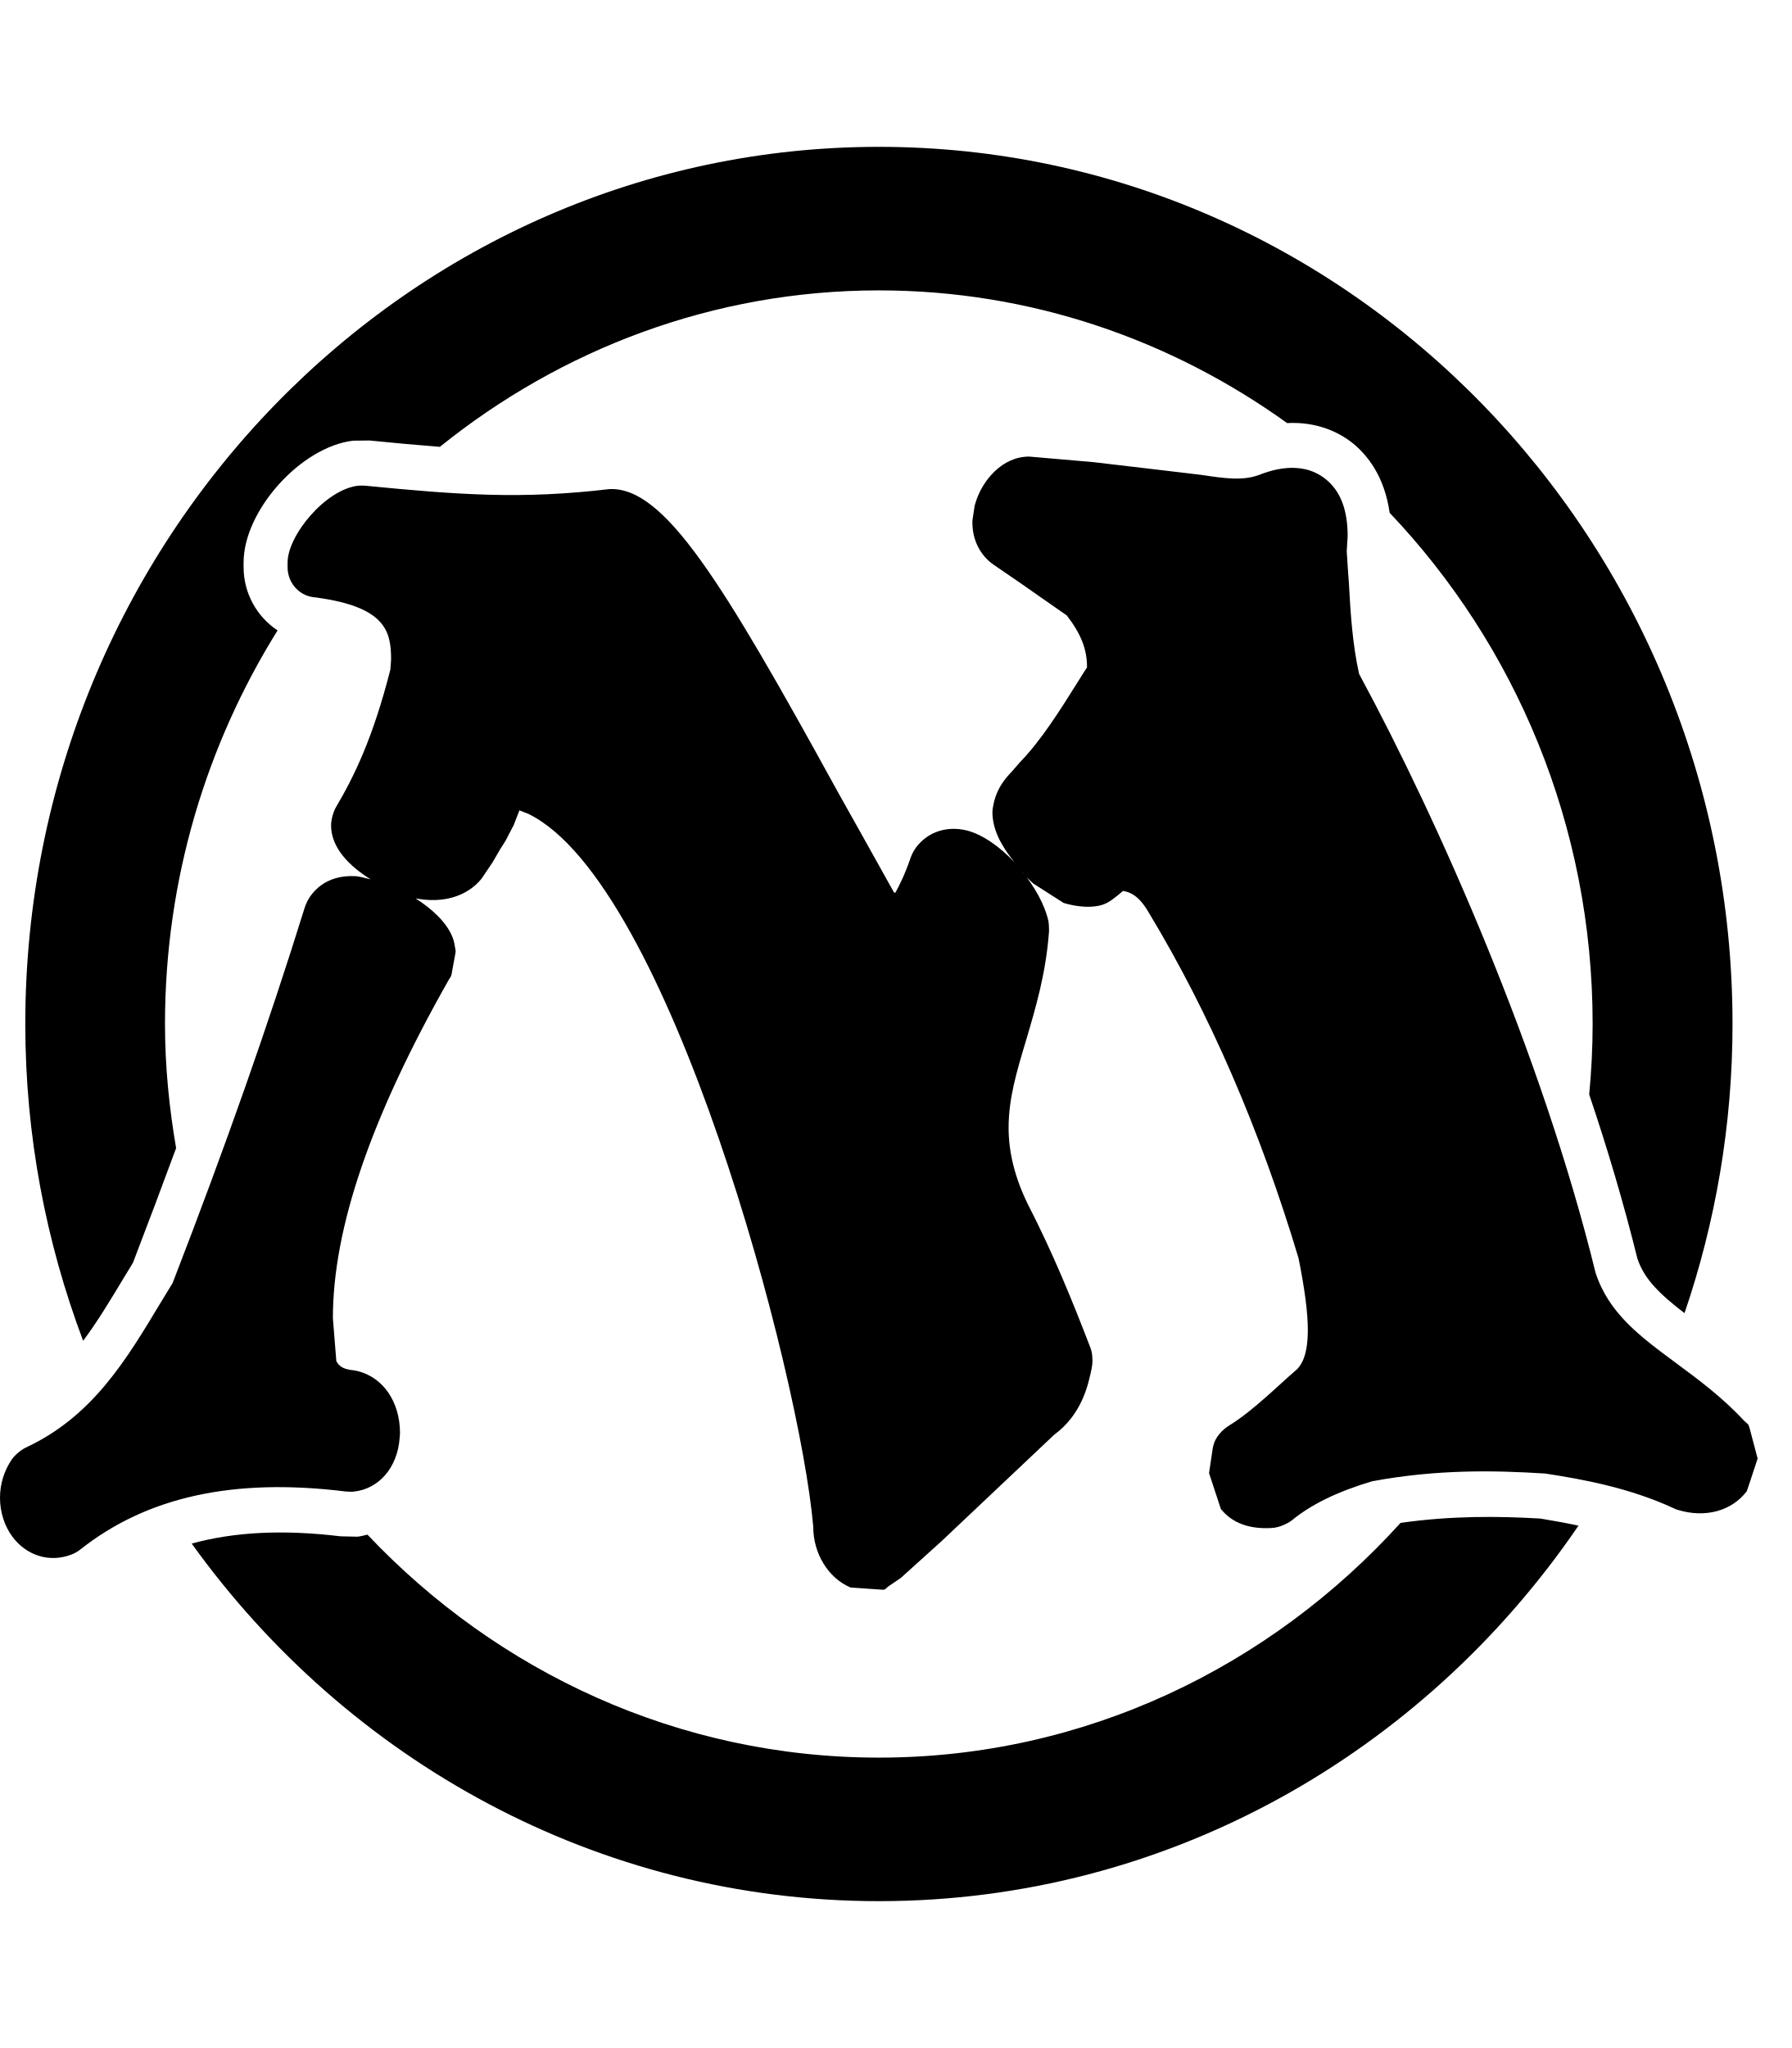
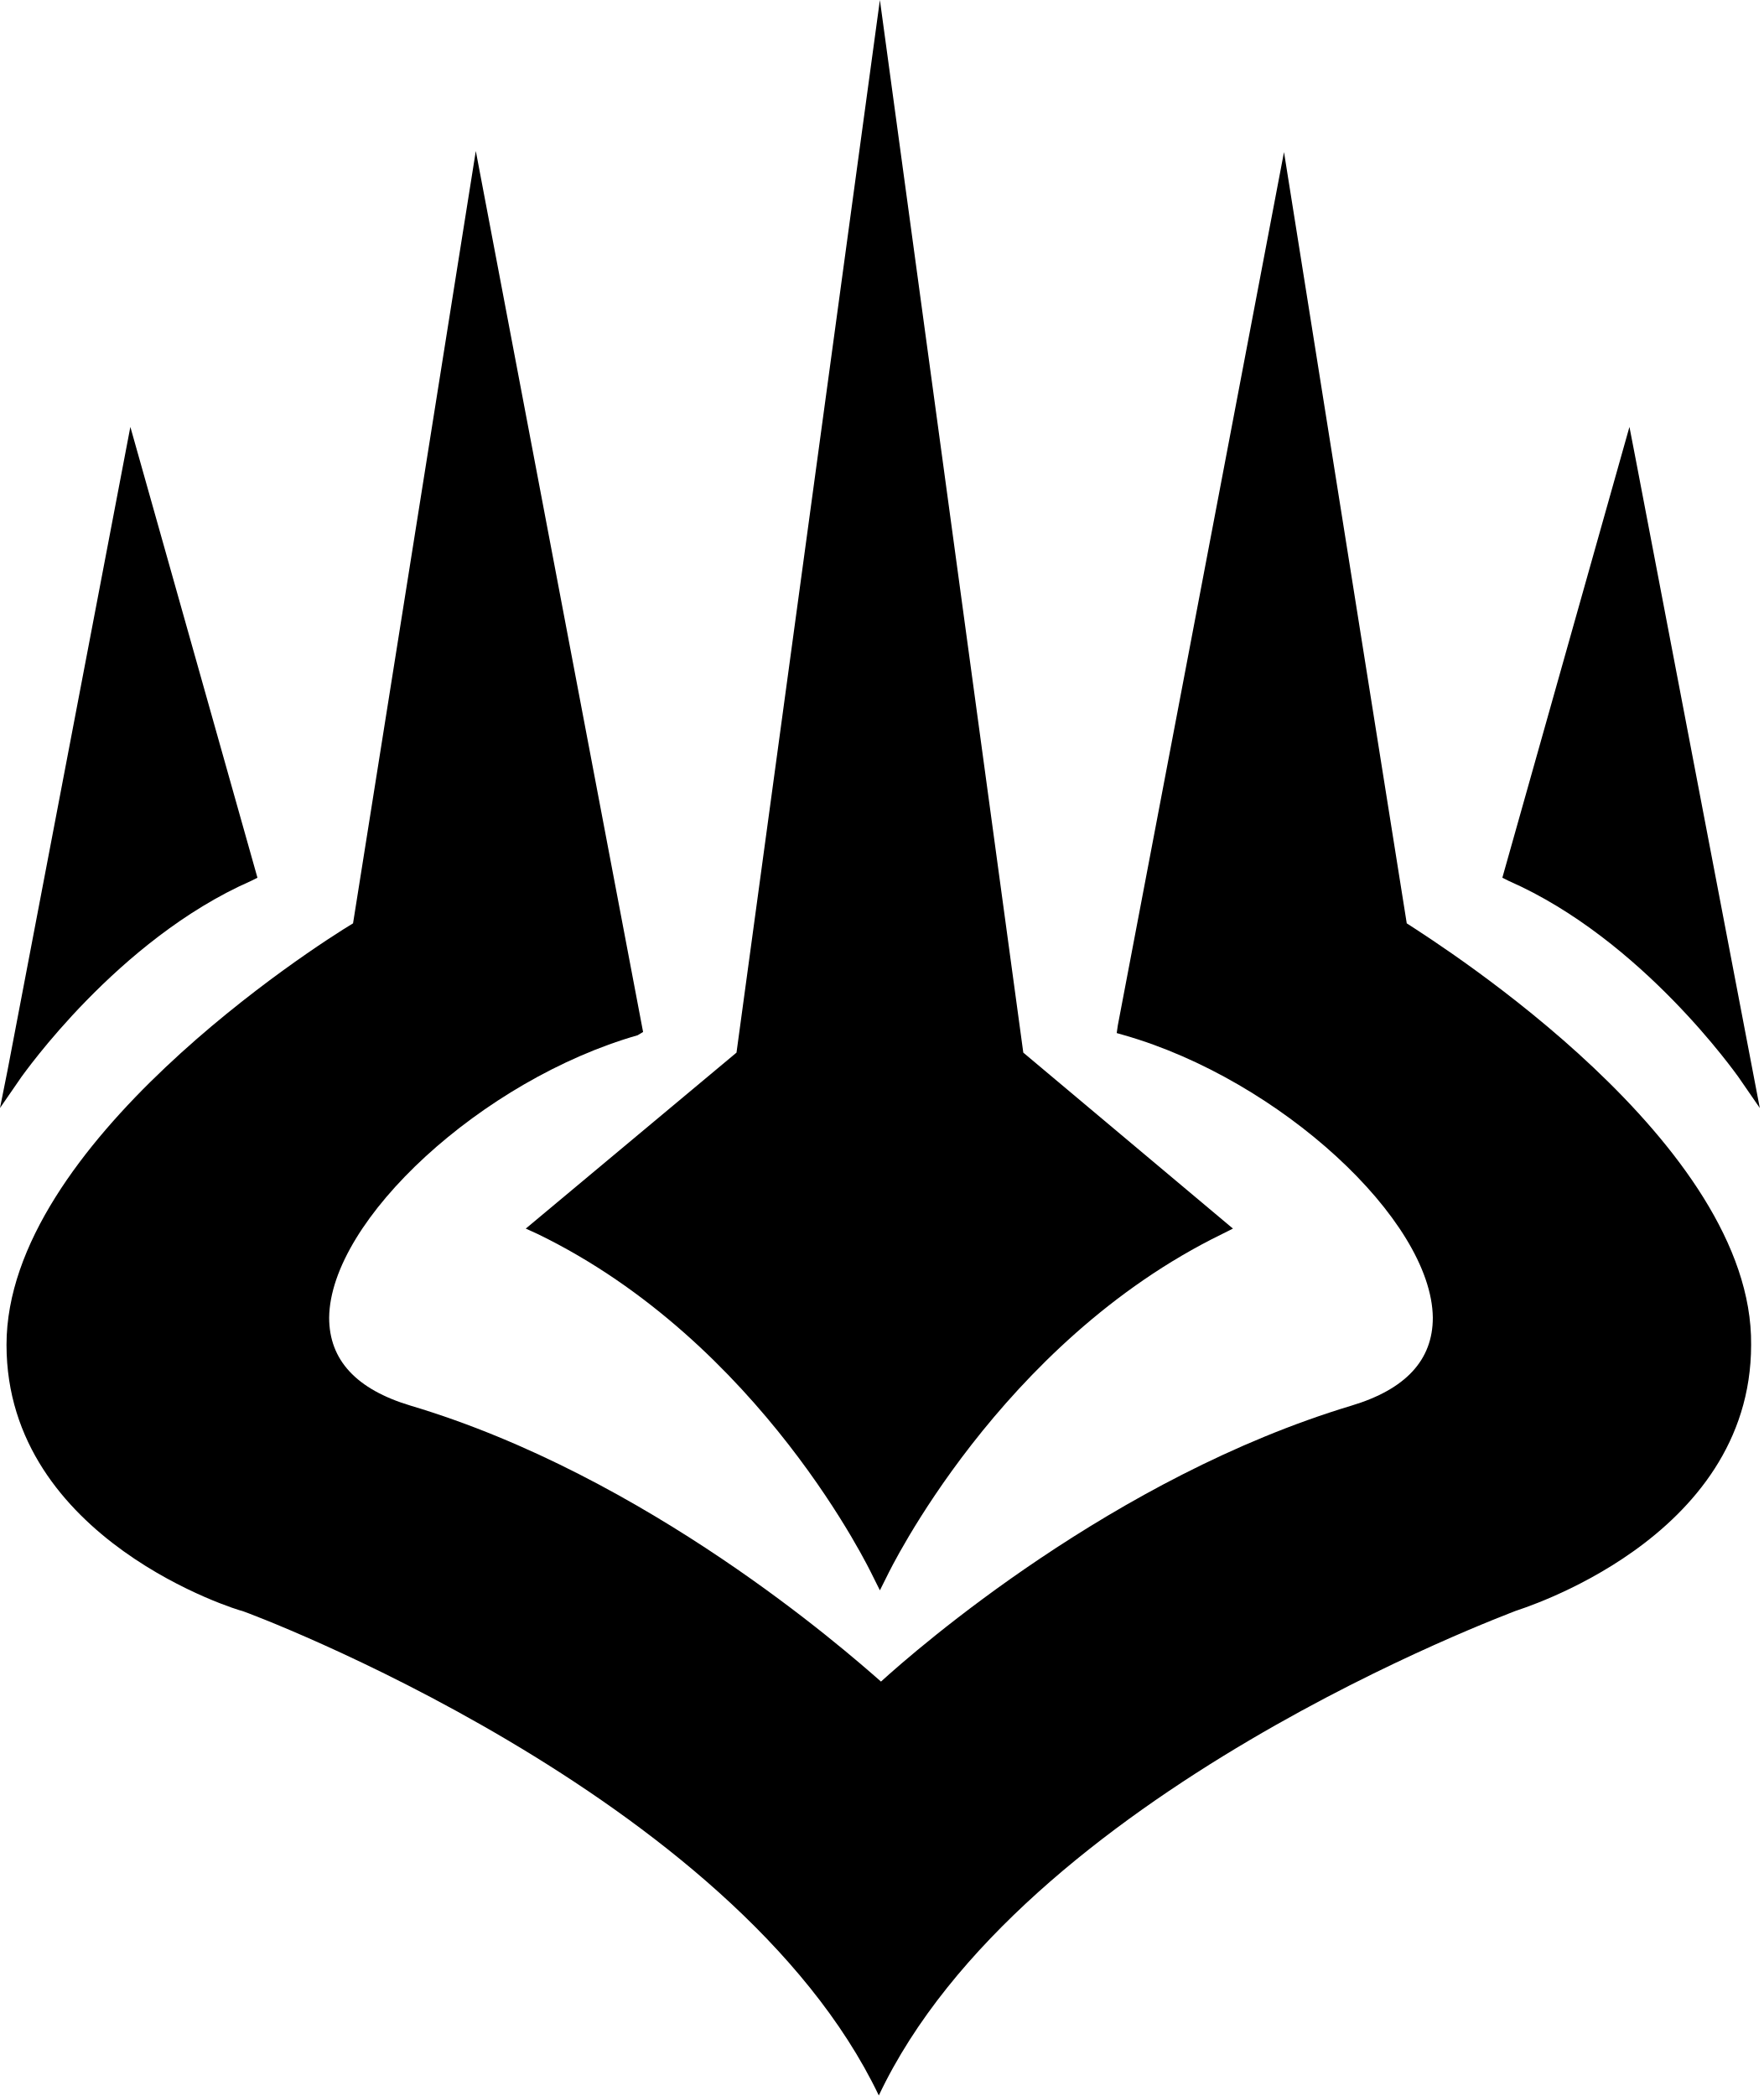
- <svg xmlns="http://www.w3.org/2000/svg" viewBox="0 0 896 1024">
-   <path d="M872.371 710.502c-11.085-11.962-22.915-20.646-34.278-29.068-18.026-13.35-33.488-24.76-40.125-45.049-26.827-109.237-78.594-226.06-118.253-299.411-3.284-14.594-4.284-30.097-5.1-45.145-.092-.382-1.002-14.761-1.096-16.268.094-1.388.466-7.369.466-7.465 0-13.565-3.82-22.895-11.201-28.686-12.459-9.832-28.201-3.852-33.278-1.888-8.103 2.99-17.394 1.603-28.201 0 .442 0-54.306-6.436-54.306-6.436.075 0-32.299-2.799-32.299-2.799-13.554 0-23.473 11.962-26.851 23.158a11.486 11.486 0 0 0-.536 2.249l-.814 5.335c-.186.836-.186 1.674-.186 2.512.092 8.612 3.912 16.172 10.641 20.837l13.367 9.163c-.092-.096 18.026 12.633 23.195 16.174 6.915 8.97 10.107 16.722 10.107 25.598v.382c-1.63 2.441-4.192 6.627-4.192 6.627-9.641 15.336-18.63 29.739-29.459 40.934-.466.575-3.913 4.497-3.913 4.497-3.004 3.183-8.009 8.494-9.477 17.944a10.983 10.983 0 0 0-.258 2.321c0 8.803 4.448 17.01 11.085 25.144-7.451-7.847-16.09-14.02-24.102-15.981-9.827-2.321-19.19.742-25.011 8.325-1 1.314-2.19 3.446-2.724 4.953-3.098 8.972-5.823 14.379-7.825 17.942l-.652-.191c-5.985-10.837-28.365-50.743-28.365-50.743-58.032-105.602-86.419-151.871-113.806-150.938-44.129 5.239-75.59 2.895-122.257-1.674a21.58 21.58 0 0 0-3.541 0c-16.37 1.865-35.302 24.856-35.302 38.422v2.319c0 7.489 5.356 13.925 12.645 14.954l2.282.287c34.022 4.76 36.84 16.819 36.84 30.838 0 0-.186 3.183-.372 5.144-8.825 34.666-18.28 53.639-27.199 68.782-1.374 2.345-2.446 6.34-2.446 9.068 0 11.387 9.361 20.55 19.818 27.01-2.632-.573-5.449-1.505-7.825-1.604-15.276-.741-21.726 8.518-23.823 12.442-.464.836-1.094 2.512-1.374 3.348-18.28 58.783-39.286 118.521-66.043 187.662-1.094 1.865-5.543 9.068-5.543 9.068-17.838 29.713-34.558 57.656-67.859 73.184-2.376 1.126-5.379 3.637-6.917 5.791C2.096 735.263.001 741.89.001 748.9c0 7.107 2.19 14.02 6.195 19.451 7.101 9.521 18.652 13.087 29.387 8.972 1.444-.48 3.354-1.58 4.541-2.536 33.37-26.436 76.78-35.958 132.716-29.044 1.096.096 2.818.172 3.82.096 12.737-1.222 22.1-11.962 23.194-26.747.094-.172.186-2.608.186-2.608 0-15.432-8.359-27.657-20.818-30.839-.746-.191-1.469-.382-2.284-.478-5.728-.551-7.357-2.225-8.733-4.569-.278-3.183-1.722-21.485-1.722-21.485 0-45.049 19.002-100.577 58.126-169.527.906-1.411.906-1.029 1.256-2.632l1.934-10.551c.075-.573.075-.838.075-1.029 0-.287-.075-.287-.258-1.413l-.37-2.152c-.188-1.101-.538-2.321-1.004-3.35-2.91-7.296-10.083-13.923-18.372-19.258 13.645 2.608 25.661-.935 32.927-9.81l5.543-8.23 3.912-6.723 2.562-4.019 3.54-6.818c.374-.48.722-1.413.908-1.963 0 0 2.376-6.171 2.538-6.46 2.282.935 4.471 1.772 4.471 1.772C334.855 441.449 399.99 686.289 406.72 763.3v.191c0 13.087 7.383 25.503 18.654 30.264l14.904 1.029c3.096.287 1.932-.172 4.564-1.961l5.635-3.828 20.284-18.302 56.402-53.279c13.926-10.192 17.092-25.049 18.746-32.992.258-1.126.444-2.799.444-4.306 0-1.483-.186-2.992-.348-4.019l-.186-.551c-.094-.741-.374-1.222-.56-1.867-8.639-22.441-18.374-46.628-31.275-71.677-6.381-13.087-9.571-25.694-9.571-38.135 0-14.57 4.006-27.943 8.663-43.447 4.89-16.555 9.989-33.565 11.551-54.666v-1.125c0-1.318-.094-2.895-.28-4.019-1.91-8.518-7.009-17.393-13.46-25.24 1.352 1.41 1.91 2.895 3.54 4.21.186.191 2.282 2.152 2.282 2.152.186.097 15.184 9.714 15.184 9.714 2.282.742 11.457 3.277 19.188 1.029l.094-.096s0 .096-.094.096c1.91-.573 3.564-1.509 5.193-2.703 1.816-1.316 3.633-2.823 5.356-4.306 3.471.551 7.919 2.249 12.832 10.742 30.483 50.456 55.68 108.592 74.962 172.901 3.098 15.502 4.634 27.01 4.634 35.886 0 12.225-2.91 16.913-5.169 19.425l-5.1 4.499c-10.107 9.235-20.47 18.685-29.203 23.924-3.376 2.057-6.823 5.885-7.731 9.808l-.28 1.125c0-.193-1.91 12.798-1.91 12.798l5.915 17.944c5.729 7.105 14.554 10.286 26.105 9.426 2.912-.263 7.103-1.963 9.455-3.828 9.827-8.038 22.938-14.379 40.218-19.523 32.555-5.98 60.849-5.431 86.419-3.828 18.816 2.895 42.103 7.083 64.483 17.466.56.287 1.188.573 1.91.739 13.647 4.116 26.851.575 34.396-9.33.092 0 5.448-16.364 5.448-16.364l-4.074-15.408c-.746-2.439-.84-1.603-2.562-3.372zM62.136 638.536s3.004-4.857 4.378-7.202a4705.767 4705.767 0 0 0 21.564-57.274c-3.47-20.192-5.565-40.839-5.565-62.06 0-72.419 20.844-139.909 56.31-196.801-10.271-6.746-17-18.517-17-31.602v-2.321c0-25.982 28.643-57.849 54.748-60.935 0 0 8.105-.096 8.197-.096a1622.75 1622.75 0 0 0 35.21 3.181c60.571-48.782 136.721-78.232 219.578-78.232 75.87 0 146.198 24.666 204.136 66.342 14.834-.742 25.569 4.401 32.556 9.834 7.475 5.98 16.114 16.626 18.746 35.048C757.753 322.473 796.503 412.571 796.503 512c0 11.866-.626 23.637-1.722 35.241 9.197 27.177 17.372 54.857 24.102 82.036 3.47 10.382 11.201 17.775 23.567 27.296 15.462-45.312 24.009-93.926 24.009-144.573 0-241.85-191.563-438.577-426.904-438.577C204.235 73.423 12.649 270.15 12.649 512c0 55.887 10.387 109.165 28.925 158.403 7.195-9.619 13.645-20.361 20.562-31.867zm708.262 120.745c6.101 1.029 12.553 2.152 19.026 3.54-77.244 113.377-205.232 187.757-349.868 187.757-140.819 0-265.895-70.456-343.675-178.785 21.308-5.885 45.851-7.081 74.426-3.637-.186 0 8.453.193 8.453.193 1.724-.193 3.376-.645 5.007-1.029 64.947 68.687 155.559 111.488 255.788 111.488 102.977 0 195.683-45.409 260.888-117.373 25.755-3.637 48.857-3.374 69.955-2.154z" />
+ <svg xmlns="http://www.w3.org/2000/svg" viewBox="0 0 191 227">
+   <g fill="none" fill-rule="evenodd">
+     <g fill="#000" fill-rule="nonzero">
+       <path d="M27.176 95.412l.706-.353-13.764-48.824L.824 115.882 0 120l2.353-3.412c.118-.117 10.353-14.823 24.823-21.176z" />
+       <path d="M152.353 100l-13.294-83.53-18 94.589-.118.823.824.236c16.823 4.823 33.294 20 33.411 30.588 0 4.588-2.94 7.765-8.823 9.53-25.765 7.764-47.059 26.352-50.941 29.882-3.883-3.412-25.294-22.236-50.941-29.883-5.883-1.764-8.824-4.94-8.824-9.53.118-10.587 16.588-25.764 33.412-30.587l.588-.353L51.53 16.353 38.235 100c-4.117 2.47-37.53 23.882-37.53 45.647 0 21.177 25.295 28.824 25.53 28.824.47.117 53.294 19.764 68.941 52.47 15.53-32.823 68.471-52.235 68.942-52.47.235-.118 25.53-7.647 25.53-28.824.234-21.765-33.295-43.059-37.295-45.647z" />
+       <path d="M188.235 116.588l2.353 3.412-13.412-70.118-.705-3.647-13.765 48.824.706.353c14.47 6.353 24.706 21.059 24.823 21.176zM58.235 133.647c24.236 11.765 36.118 36.706 36.236 36.941l.823 1.647.824-1.647c.117-.235 12.117-25.176 36.235-36.94l1.176-.59L110.824 114 95.294 0l-15.53 114-22.823 19.059 1.294.588z" />
+     </g>
+     <path d="M95.294 172.235v69.647" />
+   </g>
</svg>
